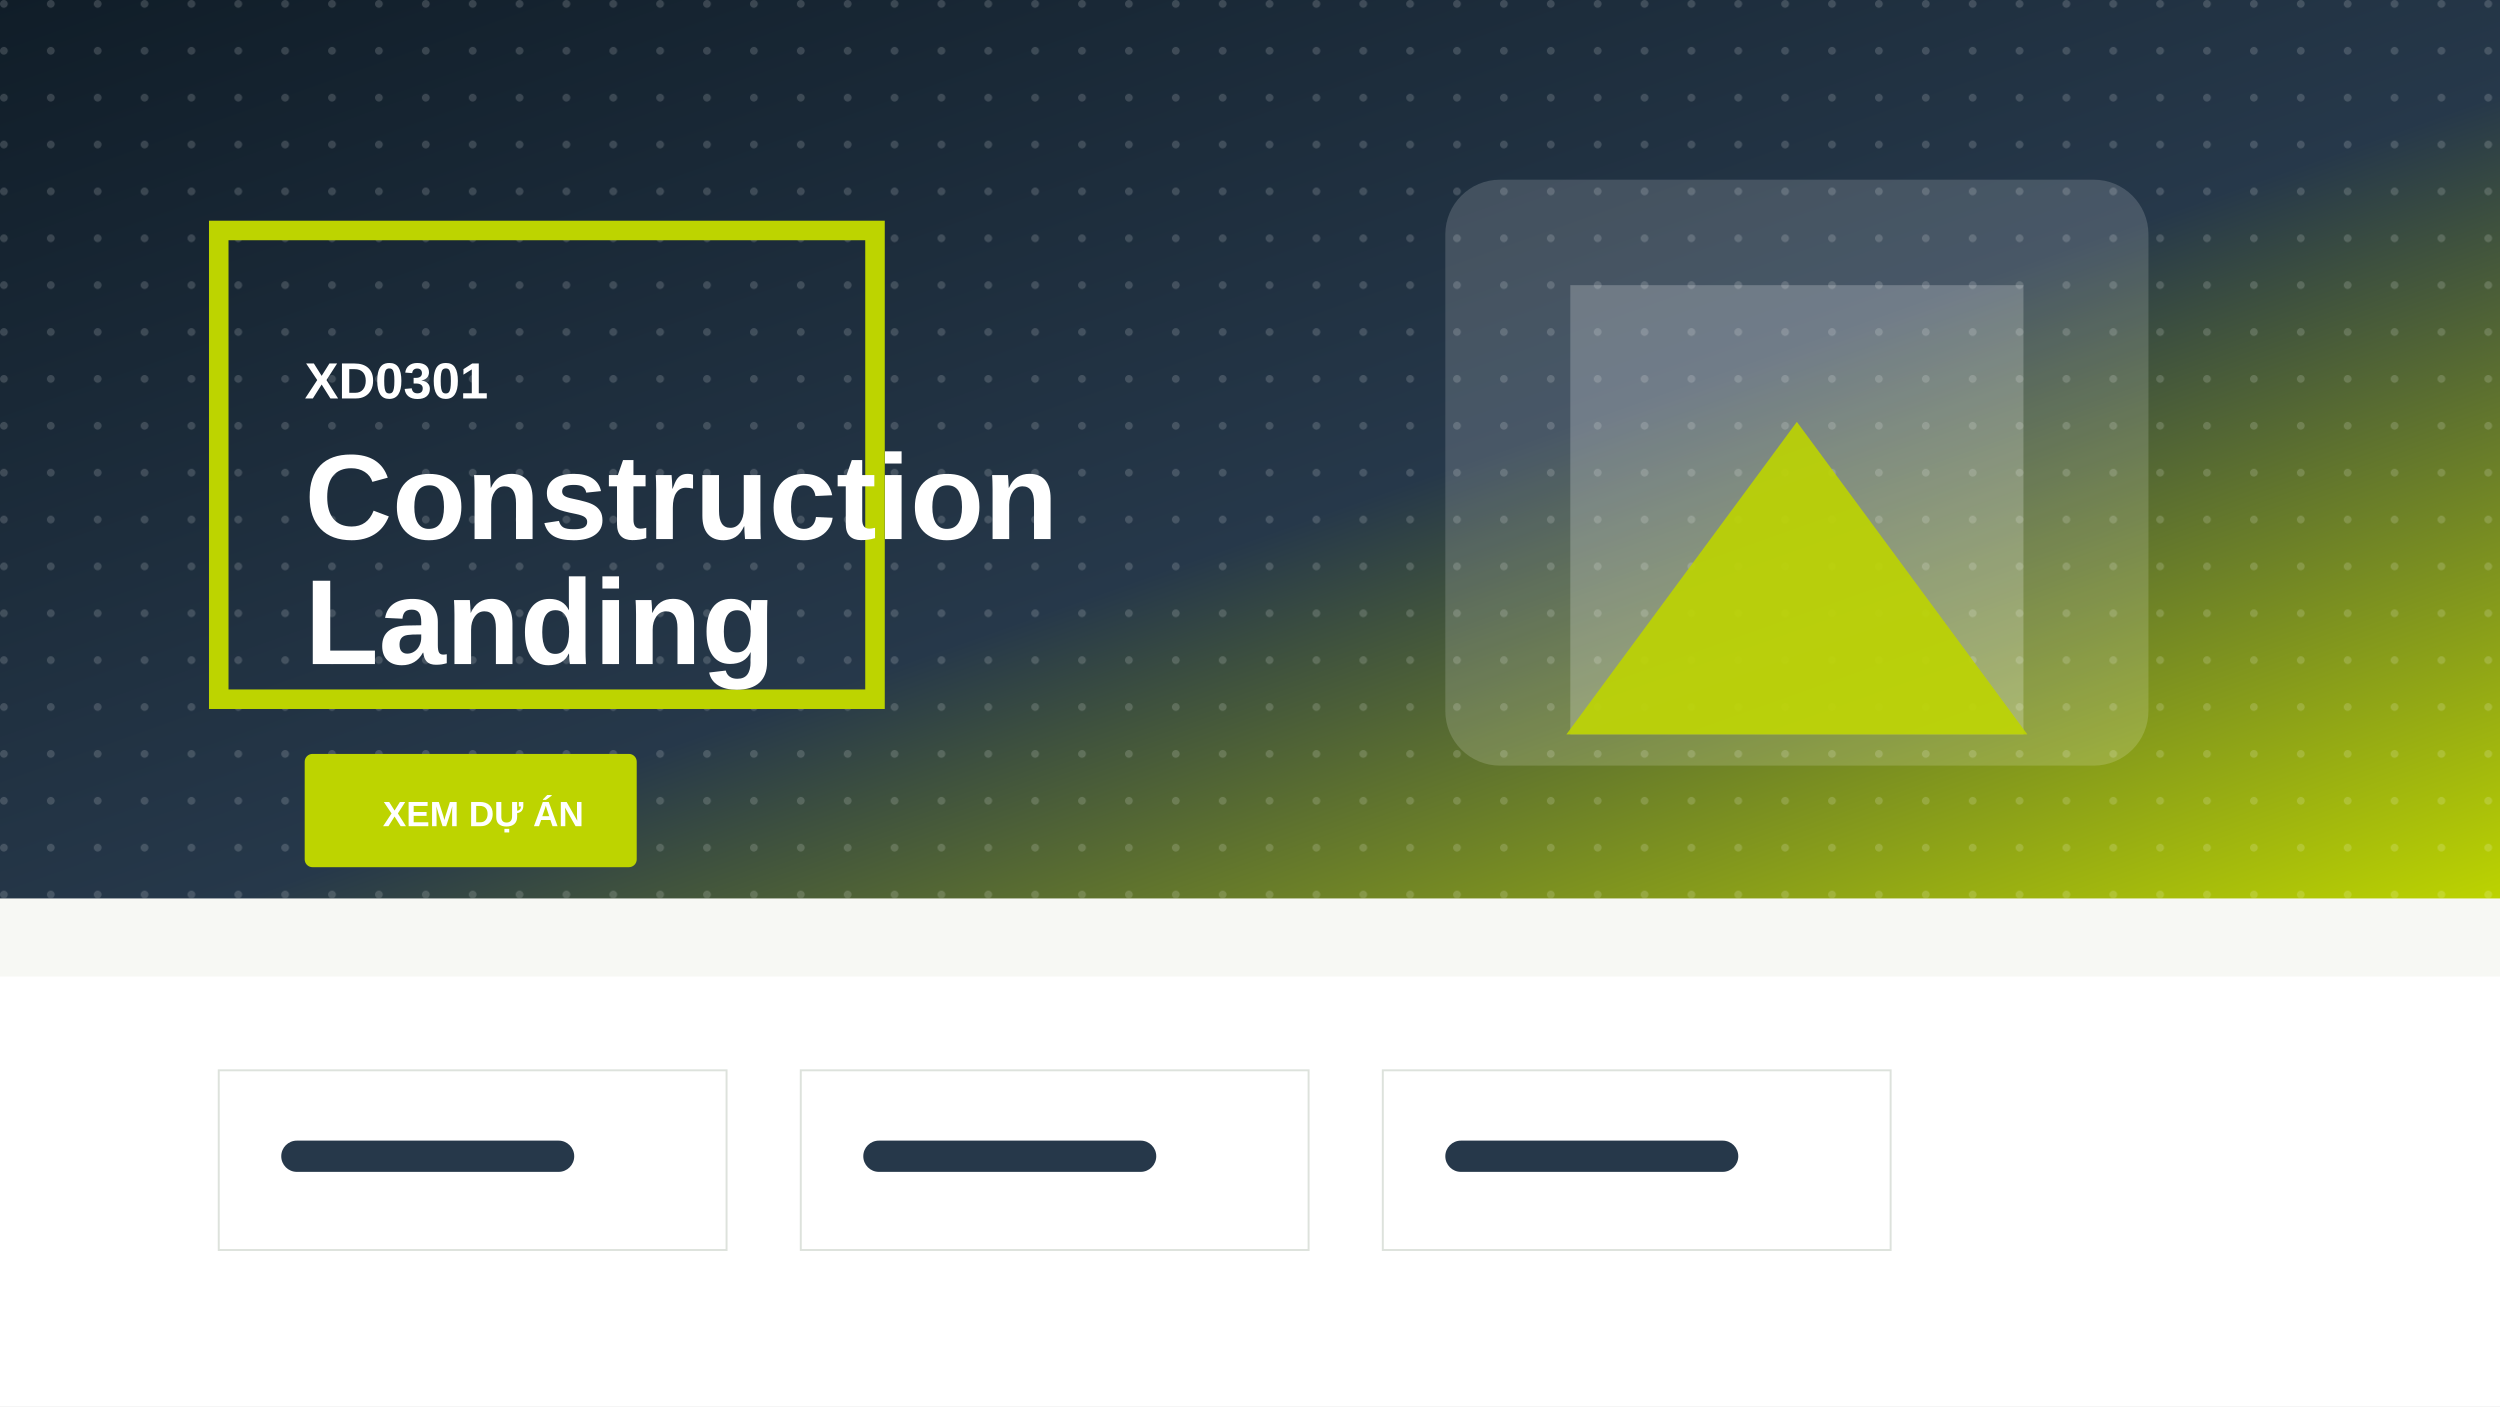
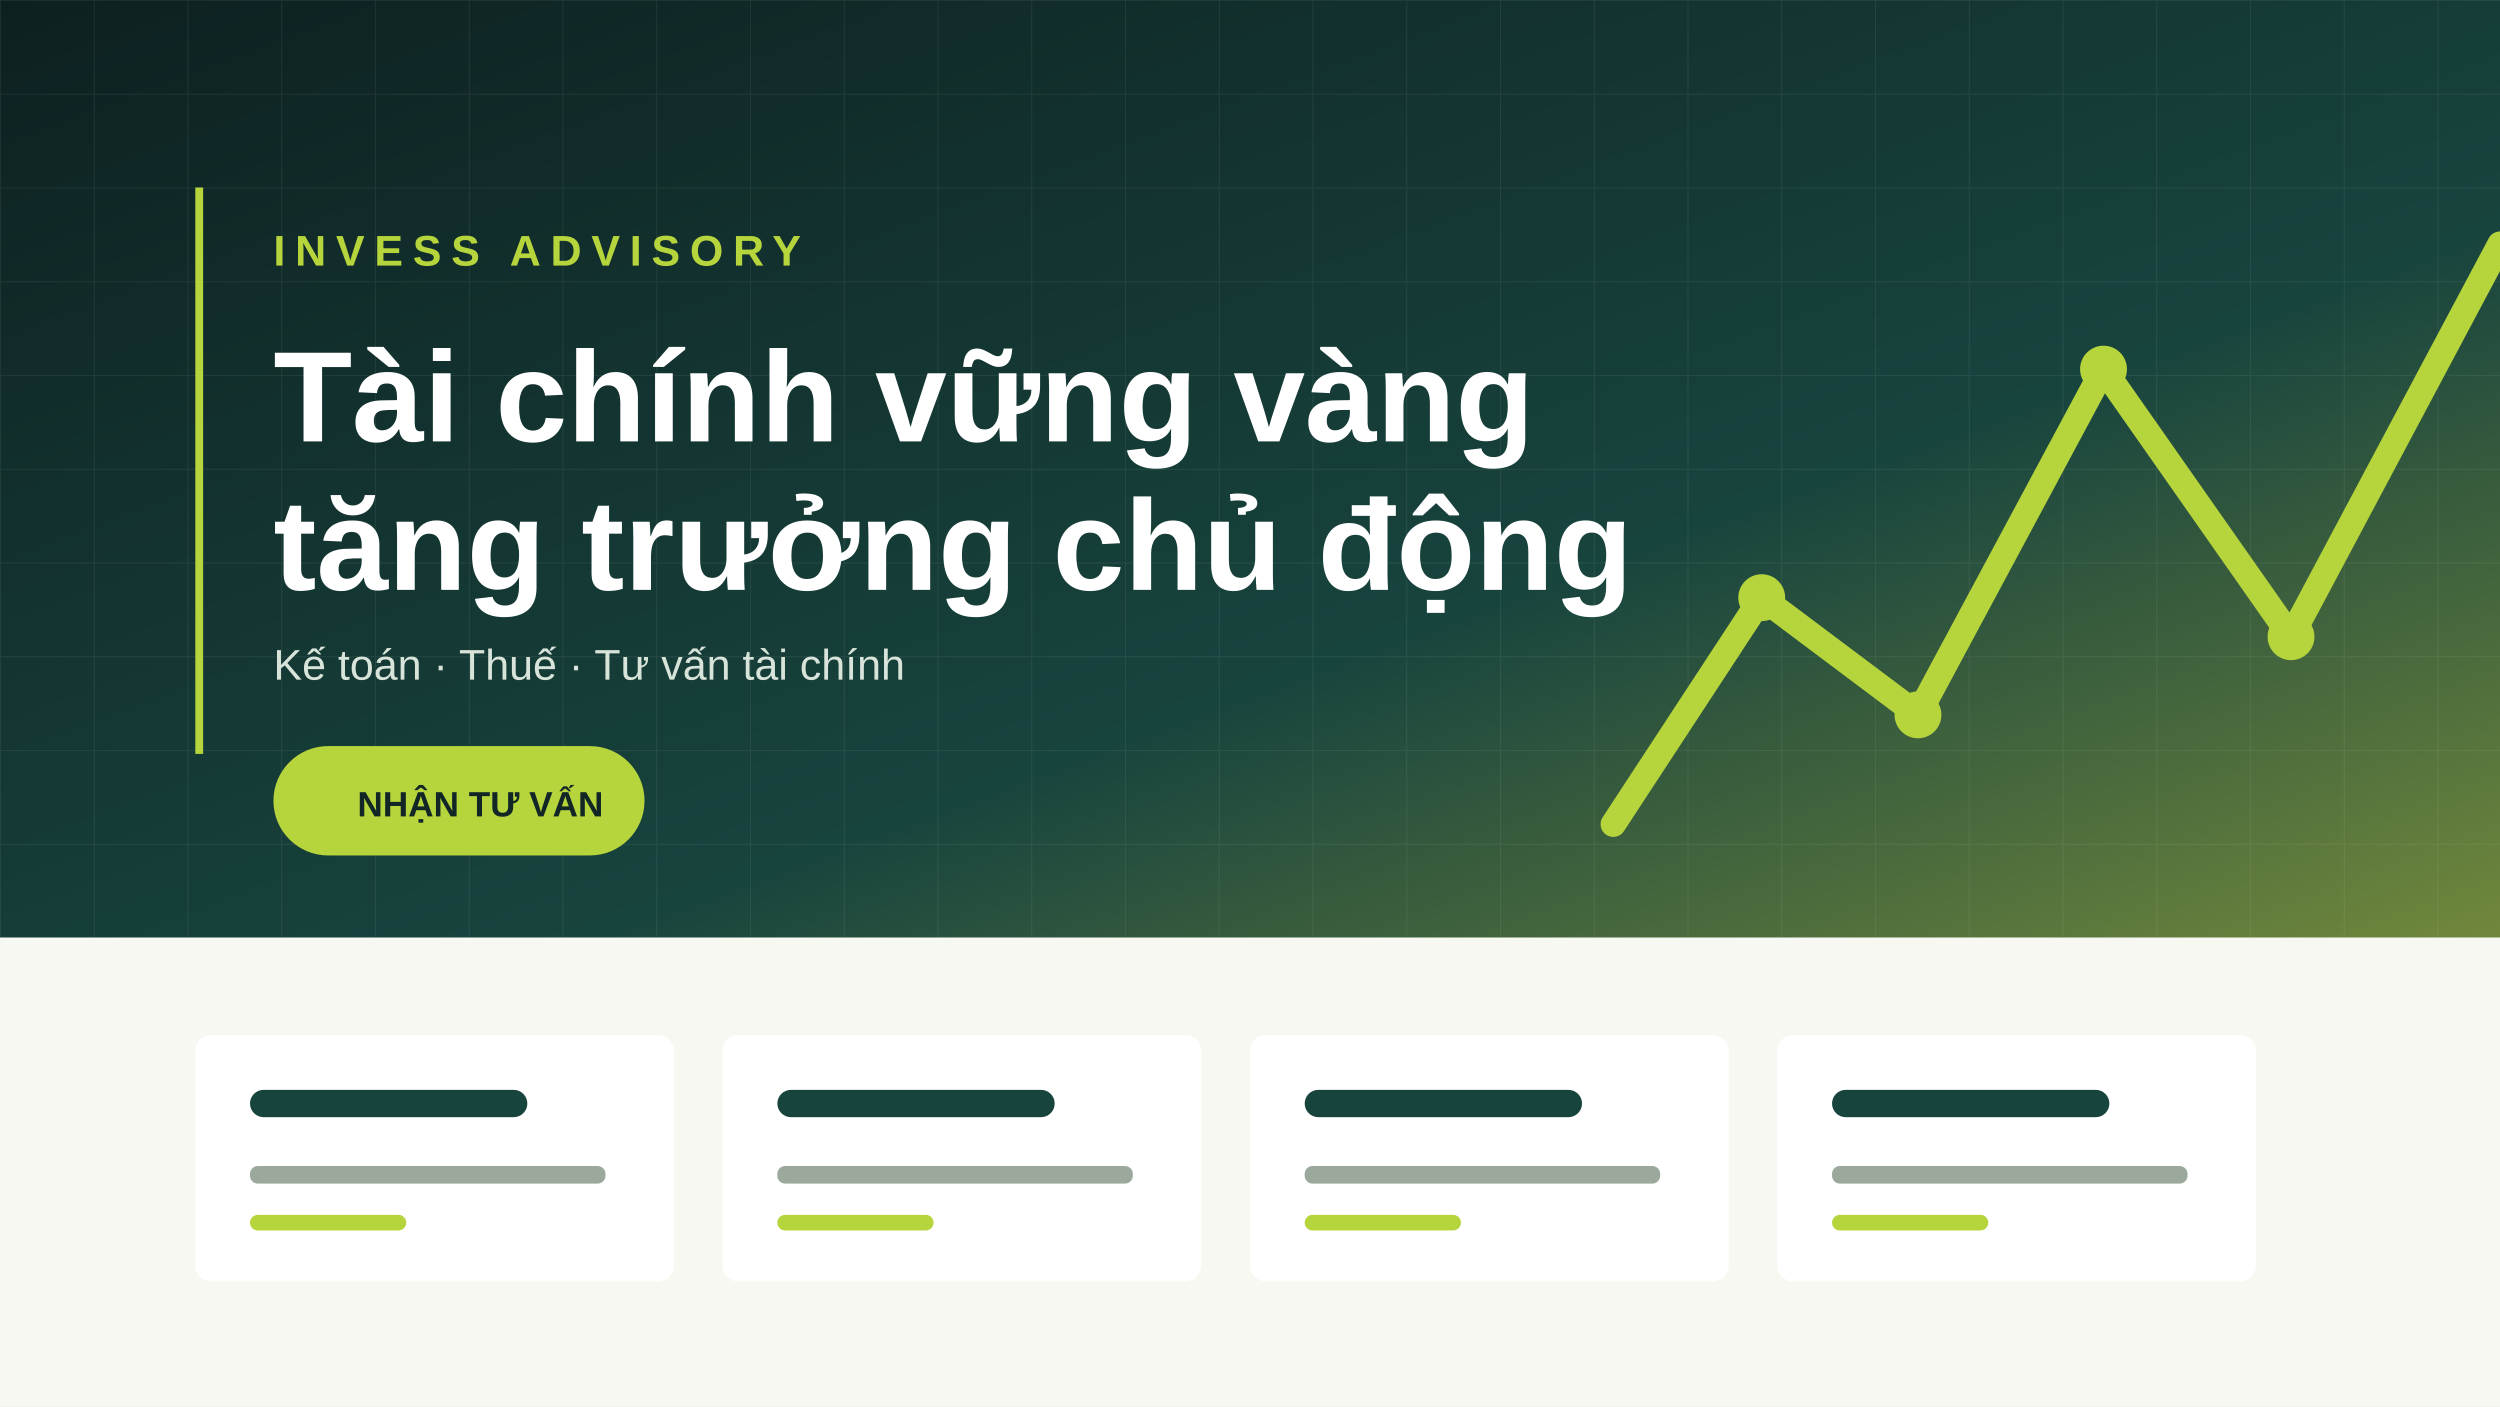
- <svg xmlns="http://www.w3.org/2000/svg" width="1280" height="720" viewBox="0 0 1280 720" role="img" aria-label="XD0301 construction landing cover">
+ <svg xmlns="http://www.w3.org/2000/svg" width="1280" height="720" viewBox="0 0 1280 720" role="img" aria-label="XD0311 InVess cover">
  <defs>
    <linearGradient id="bg" x1="0" y1="0" x2="1" y2="1">
-       <stop offset="0" stop-color="#101d28" />
-       <stop offset=".55" stop-color="#26384a" />
-       <stop offset="1" stop-color="#bdd400" />
+       <stop offset="0" stop-color="#0d2020" />
+       <stop offset=".62" stop-color="#18443e" />
+       <stop offset="1" stop-color="#71883c" />
    </linearGradient>
-     <pattern id="dots" width="24" height="24" patternUnits="userSpaceOnUse">
-       <circle cx="2" cy="2" r="2" fill="#ffffff" opacity=".16" />
+     <pattern id="grid" width="48" height="48" patternUnits="userSpaceOnUse">
+       <path d="M48 0H0V48" fill="none" stroke="#ffffff" stroke-opacity=".065" />
    </pattern>
  </defs>
-   <rect width="1280" height="720" fill="#f7f8f4" />
-   <rect width="1280" height="460" fill="url(#bg)" />
-   <rect width="1280" height="460" fill="url(#dots)" />
-   <rect x="112" y="118" width="336" height="240" fill="none" stroke="#bdd400" stroke-width="10" />
-   <text x="156" y="204" fill="#ffffff" font-family="Arial, sans-serif" font-size="26" font-weight="700">XD0301</text>
-   <text x="156" y="276" fill="#ffffff" font-family="Arial, sans-serif" font-size="62" font-weight="800">Construction</text>
-   <text x="156" y="340" fill="#ffffff" font-family="Arial, sans-serif" font-size="62" font-weight="800">Landing</text>
-   <rect x="156" y="386" width="170" height="58" rx="4" fill="#bdd400" />
-   <text x="196" y="423" fill="#ffffff" font-family="Arial, sans-serif" font-size="18" font-weight="800">XEM DỰ ÁN</text>
-   <rect x="740" y="92" width="360" height="300" rx="28" fill="#ffffff" opacity=".16" />
-   <rect x="804" y="146" width="232" height="230" fill="#ffffff" opacity=".22" />
-   <path d="M802 376 L920 216 L1038 376 Z" fill="#bdd400" opacity=".9" />
-   <rect x="0" y="500" width="1280" height="220" fill="#ffffff" />
-   <rect x="112" y="548" width="260" height="92" fill="#fff" stroke="#dde2dc" />
-   <rect x="410" y="548" width="260" height="92" fill="#fff" stroke="#dde2dc" />
-   <rect x="708" y="548" width="260" height="92" fill="#fff" stroke="#dde2dc" />
-   <rect x="144" y="584" width="150" height="16" rx="8" fill="#26384a" />
-   <rect x="442" y="584" width="150" height="16" rx="8" fill="#26384a" />
-   <rect x="740" y="584" width="150" height="16" rx="8" fill="#26384a" />
+   <rect width="1280" height="720" fill="#f8f8f3" />
+   <rect width="1280" height="480" fill="url(#bg)" />
+   <rect width="1280" height="480" fill="url(#grid)" />
+   <path d="M826 422l76-116 80 60 95-177 96 137 107-201" fill="none" stroke="#b6d43c" stroke-width="13" stroke-linecap="round" stroke-linejoin="round" />
+   <g fill="#b6d43c">
+     <circle cx="902" cy="306" r="12" />
+     <circle cx="982" cy="366" r="12" />
+     <circle cx="1077" cy="189" r="12" />
+     <circle cx="1173" cy="326" r="12" />
+   </g>
+   <rect x="100" y="96" width="4" height="290" fill="#b6d43c" />
+   <text x="140" y="136" fill="#b6d43c" font-family="Segoe UI, Arial, sans-serif" font-size="22" font-weight="800" letter-spacing="5">INVESS ADVISORY</text>
+   <text x="140" y="226" fill="#ffffff" font-family="Segoe UI, Arial, sans-serif" font-size="66" font-weight="750">Tài chính vững vàng</text>
+   <text x="140" y="302" fill="#ffffff" font-family="Segoe UI, Arial, sans-serif" font-size="66" font-weight="750">tăng trưởng chủ động</text>
+   <text x="140" y="348" fill="#d8e4d9" font-family="Segoe UI, Arial, sans-serif" font-size="22">Kế toán · Thuế · Tư vấn tài chính</text>
+   <rect x="140" y="382" width="190" height="56" rx="28" fill="#b6d43c" />
+   <text x="183" y="418" fill="#122626" font-family="Segoe UI, Arial, sans-serif" font-size="18" font-weight="800">NHẬN TƯ VẤN</text>
+   <g transform="translate(100 530)">
+     <rect width="245" height="126" rx="8" fill="#ffffff" />
+     <rect x="270" width="245" height="126" rx="8" fill="#ffffff" />
+     <rect x="540" width="245" height="126" rx="8" fill="#ffffff" />
+     <rect x="810" width="245" height="126" rx="8" fill="#ffffff" />
+     <g fill="#18443e">
+       <rect x="28" y="28" width="142" height="14" rx="7" />
+       <rect x="298" y="28" width="142" height="14" rx="7" />
+       <rect x="568" y="28" width="142" height="14" rx="7" />
+       <rect x="838" y="28" width="142" height="14" rx="7" />
+     </g>
+     <g fill="#9ba99d">
+       <rect x="28" y="67" width="182" height="9" rx="4" />
+       <rect x="298" y="67" width="182" height="9" rx="4" />
+       <rect x="568" y="67" width="182" height="9" rx="4" />
+       <rect x="838" y="67" width="182" height="9" rx="4" />
+     </g>
+     <g fill="#b6d43c">
+       <rect x="28" y="92" width="80" height="8" rx="4" />
+       <rect x="298" y="92" width="80" height="8" rx="4" />
+       <rect x="568" y="92" width="80" height="8" rx="4" />
+       <rect x="838" y="92" width="80" height="8" rx="4" />
+     </g>
+   </g>
</svg>
